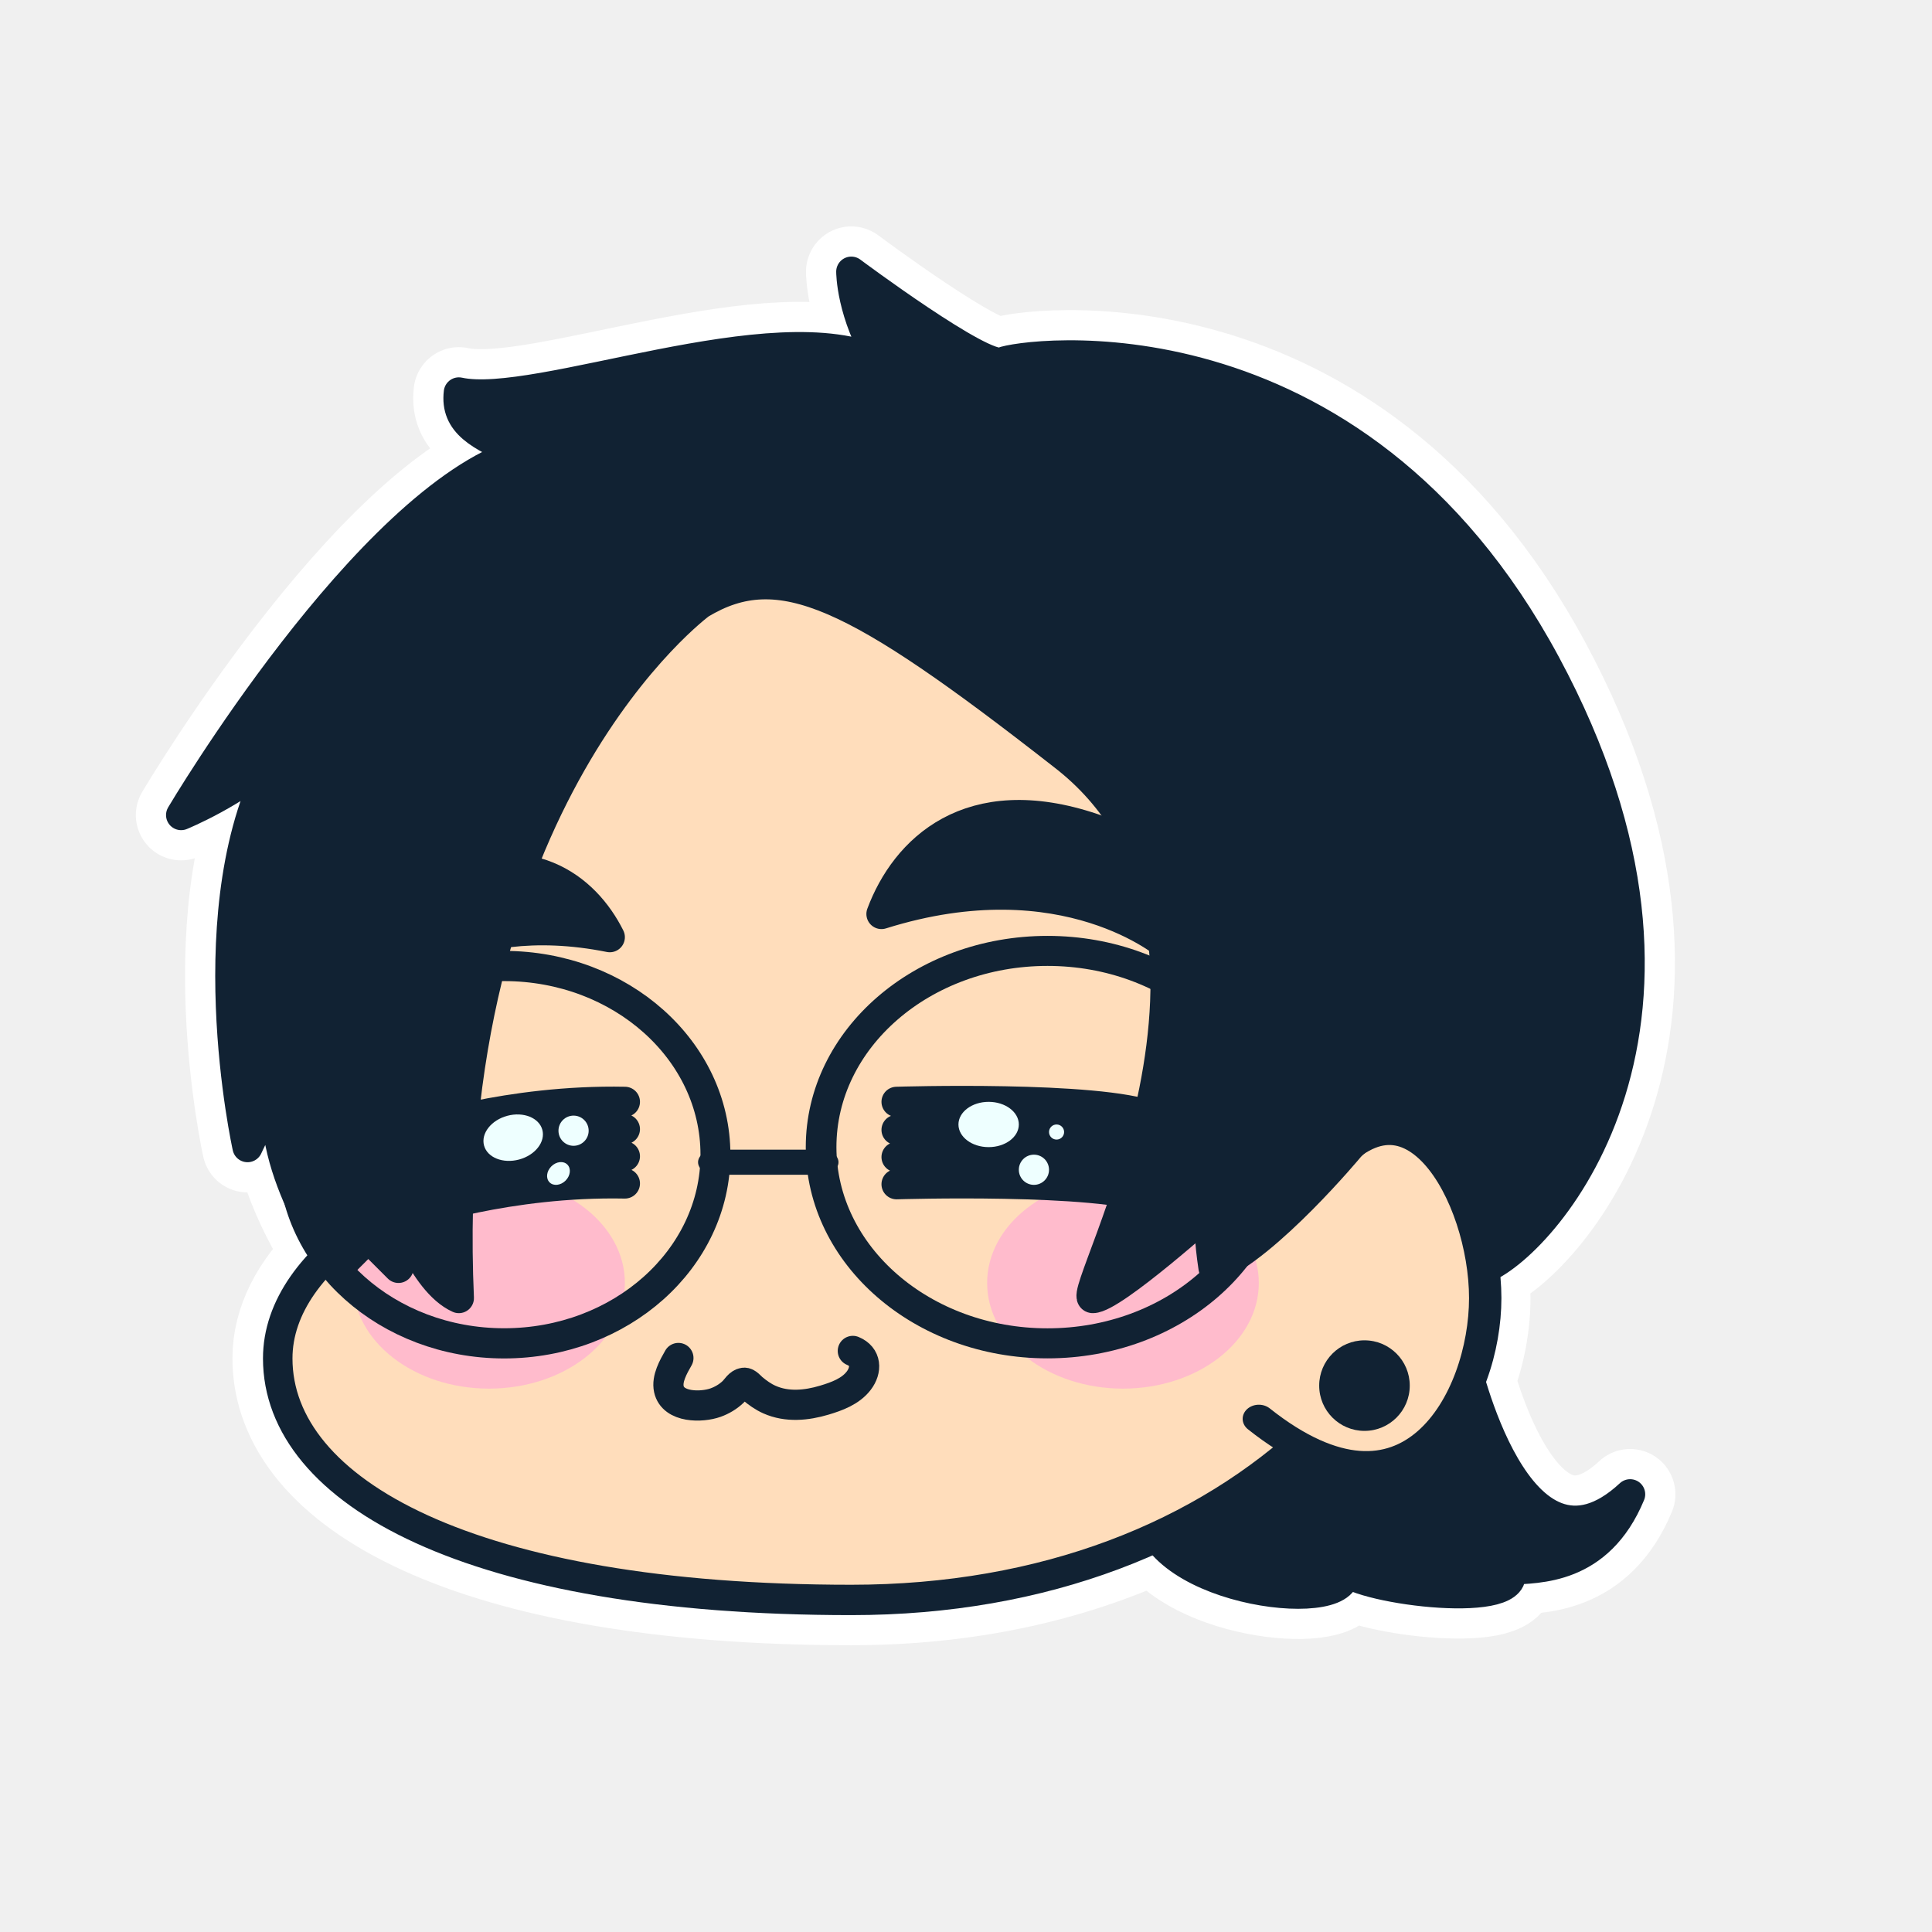
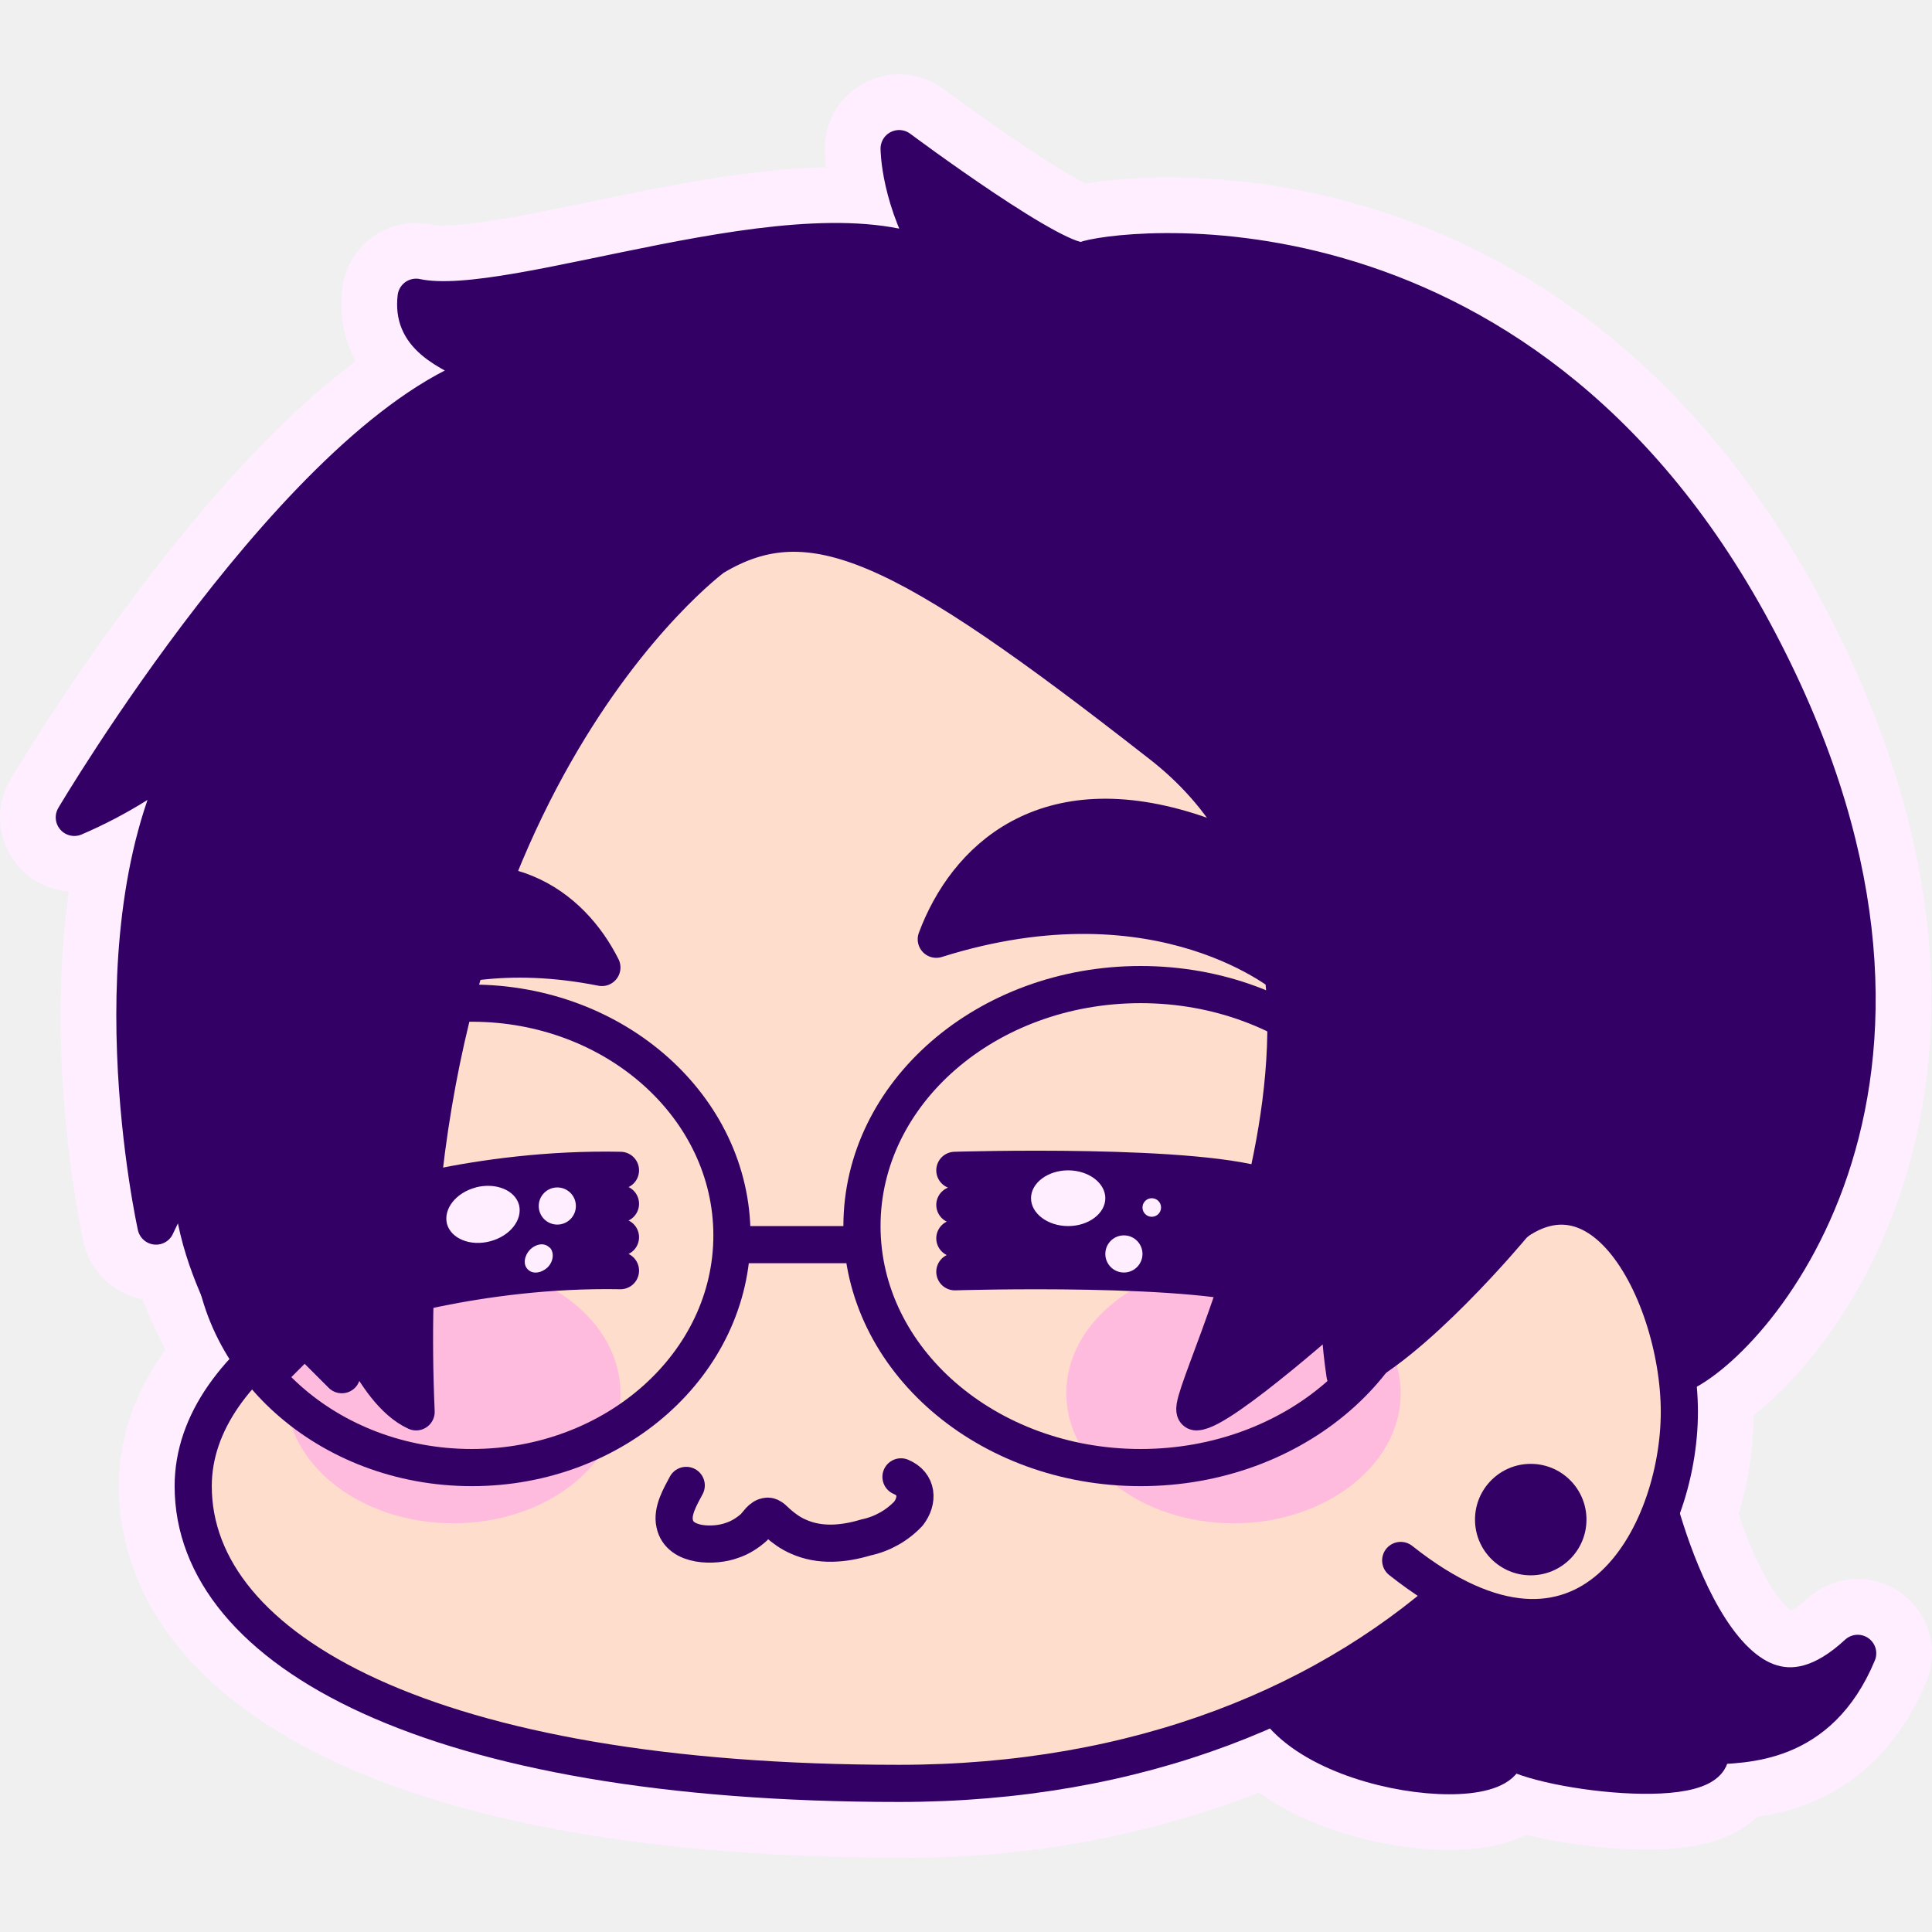
- <svg xmlns="http://www.w3.org/2000/svg" xml:space="preserve" fill-rule="evenodd" stroke-linecap="round" stroke-linejoin="round" stroke-miterlimit="1.5" clip-rule="evenodd" viewBox="0 0 64 64">
-   <path fill="#fff" stroke="#fff" stroke-width="3" d="M10.898 41.56c-.632-.97-2.01-3.382-1.698-5.56-.548 1.036-1 2-1 2s-1.802-8.094 1-13C7.836 26.252 6 27 6 27s6.164-10.42 11.2-12c-1.318-.566-2.122-.988-2-2 2.602.568 10.478-2.714 14-1-1.004-1.602-1-3-1-3s4.384 3.272 5 3c.616-.272 11.588-1.912 18 10 6.412 11.912.016 19.152-2 20 .144-.598-.054-1.136-.44-1.608.284.85.44 1.772.44 2.608 0 .87-.17 1.836-.512 2.714.542 1.876 2.274 6.608 5.312 3.786-1.046 2.526-3.064 2.438-4 2.5.564 1.35-4.87.676-5.5 0 .458 1.364-4.78.95-6.172-1.092C35.428 52.246 32.02 53 28.2 53c-12.616 0-19-3.584-19-8 0-1.23.61-2.398 1.698-3.44Z" />
-   <path fill="#123" stroke="#123" d="M48.5 45s1.759 7.974 5.5 4.5c-1.046 2.525-3.063 2.438-4 2.5.564 1.35-4.871.676-5.5 0 .518 1.548-6.289.806-6.5-2-.211-2.806 10.5-5 10.5-5Z" />
-   <path fill="#fdb" stroke="#123" stroke-width=".45" d="M26 16.5c0 4.691-3.761 8.5-9.671 8.5-5.81 0-8.75-1.604-8.75-3.579 0-.758.531-1.461 1.437-2.039-.334-.9-.516-1.871-.516-2.882 0-4.691 3-8.5 8.75-8.5C22.079 8 26 10.019 26 16.5Z" transform="matrix(2.17142 0 0 2.2353 -7.25714 -2.88236)" />
-   <path fill="none" stroke="#123" d="M22.473 44.985c-.168.294-.39.685-.316 1.029.135.627 1.091.613 1.547.449.215-.077.418-.198.584-.357.109-.104.194-.281.36-.302.094-.012.219.141.278.191.173.145.356.276.563.368.579.258 1.224.196 1.817.019.414-.124.867-.288 1.14-.644.27-.352.258-.801-.195-.987" />
-   <ellipse cx="8.5" cy="49.5" fill="#fbc" rx="4.5" ry="2.5" transform="matrix(1 0 0 1.4 7.7 -26.8)" />
-   <ellipse cx="8.5" cy="49.5" fill="#fbc" rx="4.5" ry="2.5" transform="matrix(1 0 0 1.4 28.7 -26.8)" />
-   <path fill="none" stroke="#123" d="M13.7 37.5s3.121-1.078 7-1M13.7 38.404s3.121-1.078 7-1M13.7 39.304s3.121-1.078 7-1M13.7 40.204s3.121-1.078 7-1" />
-   <circle cx="19.75" cy="38.25" r=".75" fill="#eff" transform="matrix(1.2879 -.3451 .25882 .96593 -18.3359 7.55555)" />
-   <circle cx="19.75" cy="38.25" r=".75" fill="#eff" transform="matrix(.66667 0 0 .66667 5.83333 11.95608)" />
-   <circle cx="19.75" cy="38.25" r=".75" fill="#eff" transform="matrix(.31427 .31427 -.39284 .39284 27.3192 17.63988)" />
-   <path fill="none" stroke="#123" d="M29.7 36.5s6.717-.21 8.5.498M29.7 37.429s6.717-.21 8.5.498M29.7 38.329s6.717-.21 8.5.498M29.7 39.229s6.717-.21 8.5.498" />
-   <g transform="translate(-2.75 -.25)">
-     <ellipse cx="35.5" cy="37.75" fill="#eff" rx="1" ry=".75" transform="translate(0 -.25)" />
-     <circle cx="38" cy="38" r=".5" fill="#eff" transform="translate(-1 1)" />
-     <circle cx="37.75" cy="37.75" r=".25" fill="#eff" />
+ <svg xmlns="http://www.w3.org/2000/svg" stroke-linecap="round" stroke-linejoin="round" viewBox="0 0 52 52">
+   <path fill="#fef" stroke="#fef" stroke-width="4" d="M6.9 36.56c-.63-.97-2.01-3.38-1.7-5.56-.55 1.04-1 2-1 2s-1.8-8.1 1-13A12.3 12.3 0 0 1 2 22s6.16-10.42 11.2-12c-1.32-.57-2.12-.99-2-2 2.6.57 10.48-2.71 14-1-1-1.6-1-3-1-3s4.38 3.27 5 3c.62-.27 11.59-1.91 18 10s.02 19.15-2 20c.14-.6-.05-1.14-.44-1.6a7.64 7.64 0 0 1-.07 5.32c.54 1.87 2.27 6.6 5.31 3.78-1.05 2.52-3.06 2.44-4 2.5.56 1.35-4.87.68-5.5 0 .46 1.36-4.78.95-6.17-1.1A24.1 24.1 0 0 1 24.2 48c-12.62 0-19-3.58-19-8 0-1.23.6-2.4 1.7-3.44Z" />
+   <path fill="#306" stroke="#306" d="M44.5 40s1.76 7.97 5.5 4.5c-1.05 2.52-3.06 2.44-4 2.5.56 1.35-4.87.68-5.5 0 .52 1.55-6.29.8-6.5-2-.21-2.8 10.5-5 10.5-5Z" />
+   <path fill="#fdc" d="M45.2 29c0 10.49-8.17 19-21 19-12.62 0-19-3.58-19-8 0-1.7 1.15-3.27 3.12-4.56A18.96 18.96 0 0 1 7.2 29c0-10.49 6.51-19 19-19 10.49 0 19 4.51 19 19Z" />
+   <clipPath id="a">
+     <path d="M45.2 29c0 10.49-8.17 19-21 19-12.62 0-19-3.58-19-8 0-1.7 1.15-3.27 3.12-4.56A18.96 18.96 0 0 1 7.2 29c0-10.49 6.51-19 19-19 10.49 0 19 4.51 19 19Z" />
+   </clipPath>
+   <g clip-path="url(#a)">
+     <path fill="#fbd" d="M12.2 34c2.48 0 4.5 1.57 4.5 3.5S14.68 41 12.2 41s-4.5-1.57-4.5-3.5S9.72 34 12.2 34Zm21 0c2.48 0 4.5 1.57 4.5 3.5S35.68 41 33.2 41s-4.5-1.57-4.5-3.5 2.02-3.5 4.5-3.5Z" />
+     <path fill="none" stroke="#306" d="M18.47 39.98c-.16.3-.39.69-.31 1.03.13.63 1.09.62 1.54.45.22-.07.42-.2.59-.35.1-.1.2-.29.36-.3.1-.02.22.13.28.18.17.15.35.28.56.37.58.26 1.22.2 1.82.02a2.2 2.2 0 0 0 1.14-.64c.27-.35.25-.8-.2-.99M9.7 32.5s3.12-1.08 7-1m-7 1.9s3.12-1.07 7-1m-7 1.9s3.12-1.07 7-1m-7 1.9s3.12-1.07 7-1m9-2.7s6.72-.21 8.5.5m-8.5.43s6.72-.21 8.5.5m-8.5.4s6.72-.21 8.5.5m-8.5.4s6.72-.21 8.5.5" />
+     <path fill="#fef" d="M12.8 31.96c.54-.14 1.06.07 1.17.47.1.4-.24.84-.78.98-.53.14-1.05-.07-1.16-.47-.1-.4.24-.84.78-.98Zm2.2 0a.5.5 0 1 1 0 1 .5.5 0 0 1 0-1Zm-.2 1.62c.12.13.1.37-.06.53-.17.16-.4.19-.53.06-.14-.13-.1-.37.05-.53.17-.17.4-.2.53-.06Zm13.95-2.08c.55 0 1 .34 1 .75s-.45.75-1 .75-1-.34-1-.75.45-.75 1-.75Zm1.5 1.75a.5.5 0 1 1 0 1 .5.5 0 0 1 0-1Zm.75-1a.25.25 0 1 1 0 .5.25.25 0 0 1 0-.5Z" />
+     <path fill="#306" stroke="#306" d="M8.62 27.73s2.49-2.7 7.58-1.69c-.82-1.63-2.71-3.15-5.9-1.68-3.16 1.46-2.16 4.62-1.68 3.37Zm26.08-1.38s-3.4-2.99-9.5-1.07c.79-2.12 2.9-4.22 7-2.84 4.07 1.37 3.26 5.38 2.5 3.9Z" />
  </g>
-   <path fill="#123" stroke="#123" stroke-width="1" d="M12.621 32.729s2.487-2.704 7.579-1.684c-.82-1.64-2.71-3.15-5.895-1.684-3.169 1.459-2.169 4.621-1.684 3.368Z" />
-   <path fill="#123" stroke="#123" stroke-width="1" d="M38.702 31.346s-3.4-2.985-9.502-1.069c.789-2.115 2.906-4.213 6.998-2.836 4.072 1.371 3.262 5.375 2.504 3.904Z" />
-   <ellipse cx="21" cy="38.25" fill="none" stroke="#123" stroke-width=".92" rx="6.5" ry="5.75" transform="matrix(1.07692 0 0 1.08696 -5.91538 -3.32609)" />
-   <ellipse cx="21" cy="38.25" fill="none" stroke="#123" stroke-width=".88" rx="6.5" ry="5.75" transform="matrix(1.15385 0 0 1.13043 10.4692 -5.23913)" />
-   <path fill="none" stroke="#123" stroke-width=".83" d="M27.5 38.5h2.522" transform="matrix(1.38784 0 0 1 -14.4656 0)" />
-   <path fill="#fdb" stroke="#123" stroke-width=".39" d="M24 19.833c1.104-1.666 2 .287 2 1.667 0 1.38-.896 3.333-2.727 1.667" transform="matrix(2.75 0 0 2.4 -22.3 -8.6)" />
-   <path fill="#123" stroke="#123" stroke-width="1" d="M23.2 20s-8.734 6.4-8 23c-1.212-.548-2-3-2-3s-.234 1.48 0 2c-.516-.514-1-1-1-1l-1 1s-2.402-3.194-2-6c-.548 1.036-1 2-1 2s-1.802-8.094 1-13C7.836 26.252 6 27 6 27s6.164-10.42 11.2-12c-1.318-.566-2.122-.988-2-2 2.602.568 10.478-2.714 14-1-1.004-1.602-1-3-1-3s4.384 3.272 5 3c.616-.272 11.588-1.912 18 10 6.412 11.912.016 19.152-2 20-1.386-7.558-4.5-4-4.5-4s-2.708 3.256-4.5 4c-.284-1.898 0-2 0-2s-3.342 3.004-4 3c-.64-.004 6.398-12.324-1-18-6.882-5.376-9.358-6.586-12-5Z" />
-   <circle cx="23.5" cy="22.5" r=".5" fill="#123" transform="matrix(3 0 0 3 -25.3 -21.6)" />
+   <path fill="none" stroke="#306" d="M45.2 29c0 10.49-8.17 19-21 19-12.62 0-19-3.58-19-8 0-1.7 1.15-3.27 3.12-4.56A18.96 18.96 0 0 1 7.2 29c0-10.49 6.51-19 19-19 10.49 0 19 4.51 19 19Z" />
+   <path fill="none" stroke="#306" d="M12.7 27c3.86 0 7 2.8 7 6.25s-3.14 6.25-7 6.25-7-2.8-7-6.25S8.84 27 12.7 27Zm18-.5c4.14 0 7.5 2.91 7.5 6.5s-3.36 6.5-7.5 6.5c-4.14 0-7.5-2.91-7.5-6.5s3.36-6.5 7.5-6.5Zm-11 7h3.5" />
+   <path fill="#fdc" stroke="#306" d="M39.7 34c3.04-4 5.5.69 5.5 4s-2.46 8-7.5 4" />
+   <g fill="#306">
+     <path stroke="#306" d="M19.2 15s-8.73 6.4-8 23c-1.21-.55-2-3-2-3s-.23 1.48 0 2l-1-1-1 1s-2.4-3.2-2-6c-.55 1.04-1 2-1 2s-1.8-8.1 1-13A12.3 12.3 0 0 1 2 22s6.16-10.42 11.2-12c-1.32-.57-2.12-.99-2-2 2.6.57 10.48-2.71 14-1-1-1.6-1-3-1-3s4.38 3.27 5 3c.62-.27 11.59-1.91 18 10s.02 19.15-2 20c-1.39-7.56-4.5-4-4.5-4s-2.7 3.25-4.5 4c-.28-1.9 0-2 0-2s-3.34 3-4 3c-.64 0 6.4-12.32-1-18-6.88-5.38-9.36-6.59-12-5Z" />
+     <circle cx="41.2" cy="40.9" r="1.5" />
+   </g>
</svg>
